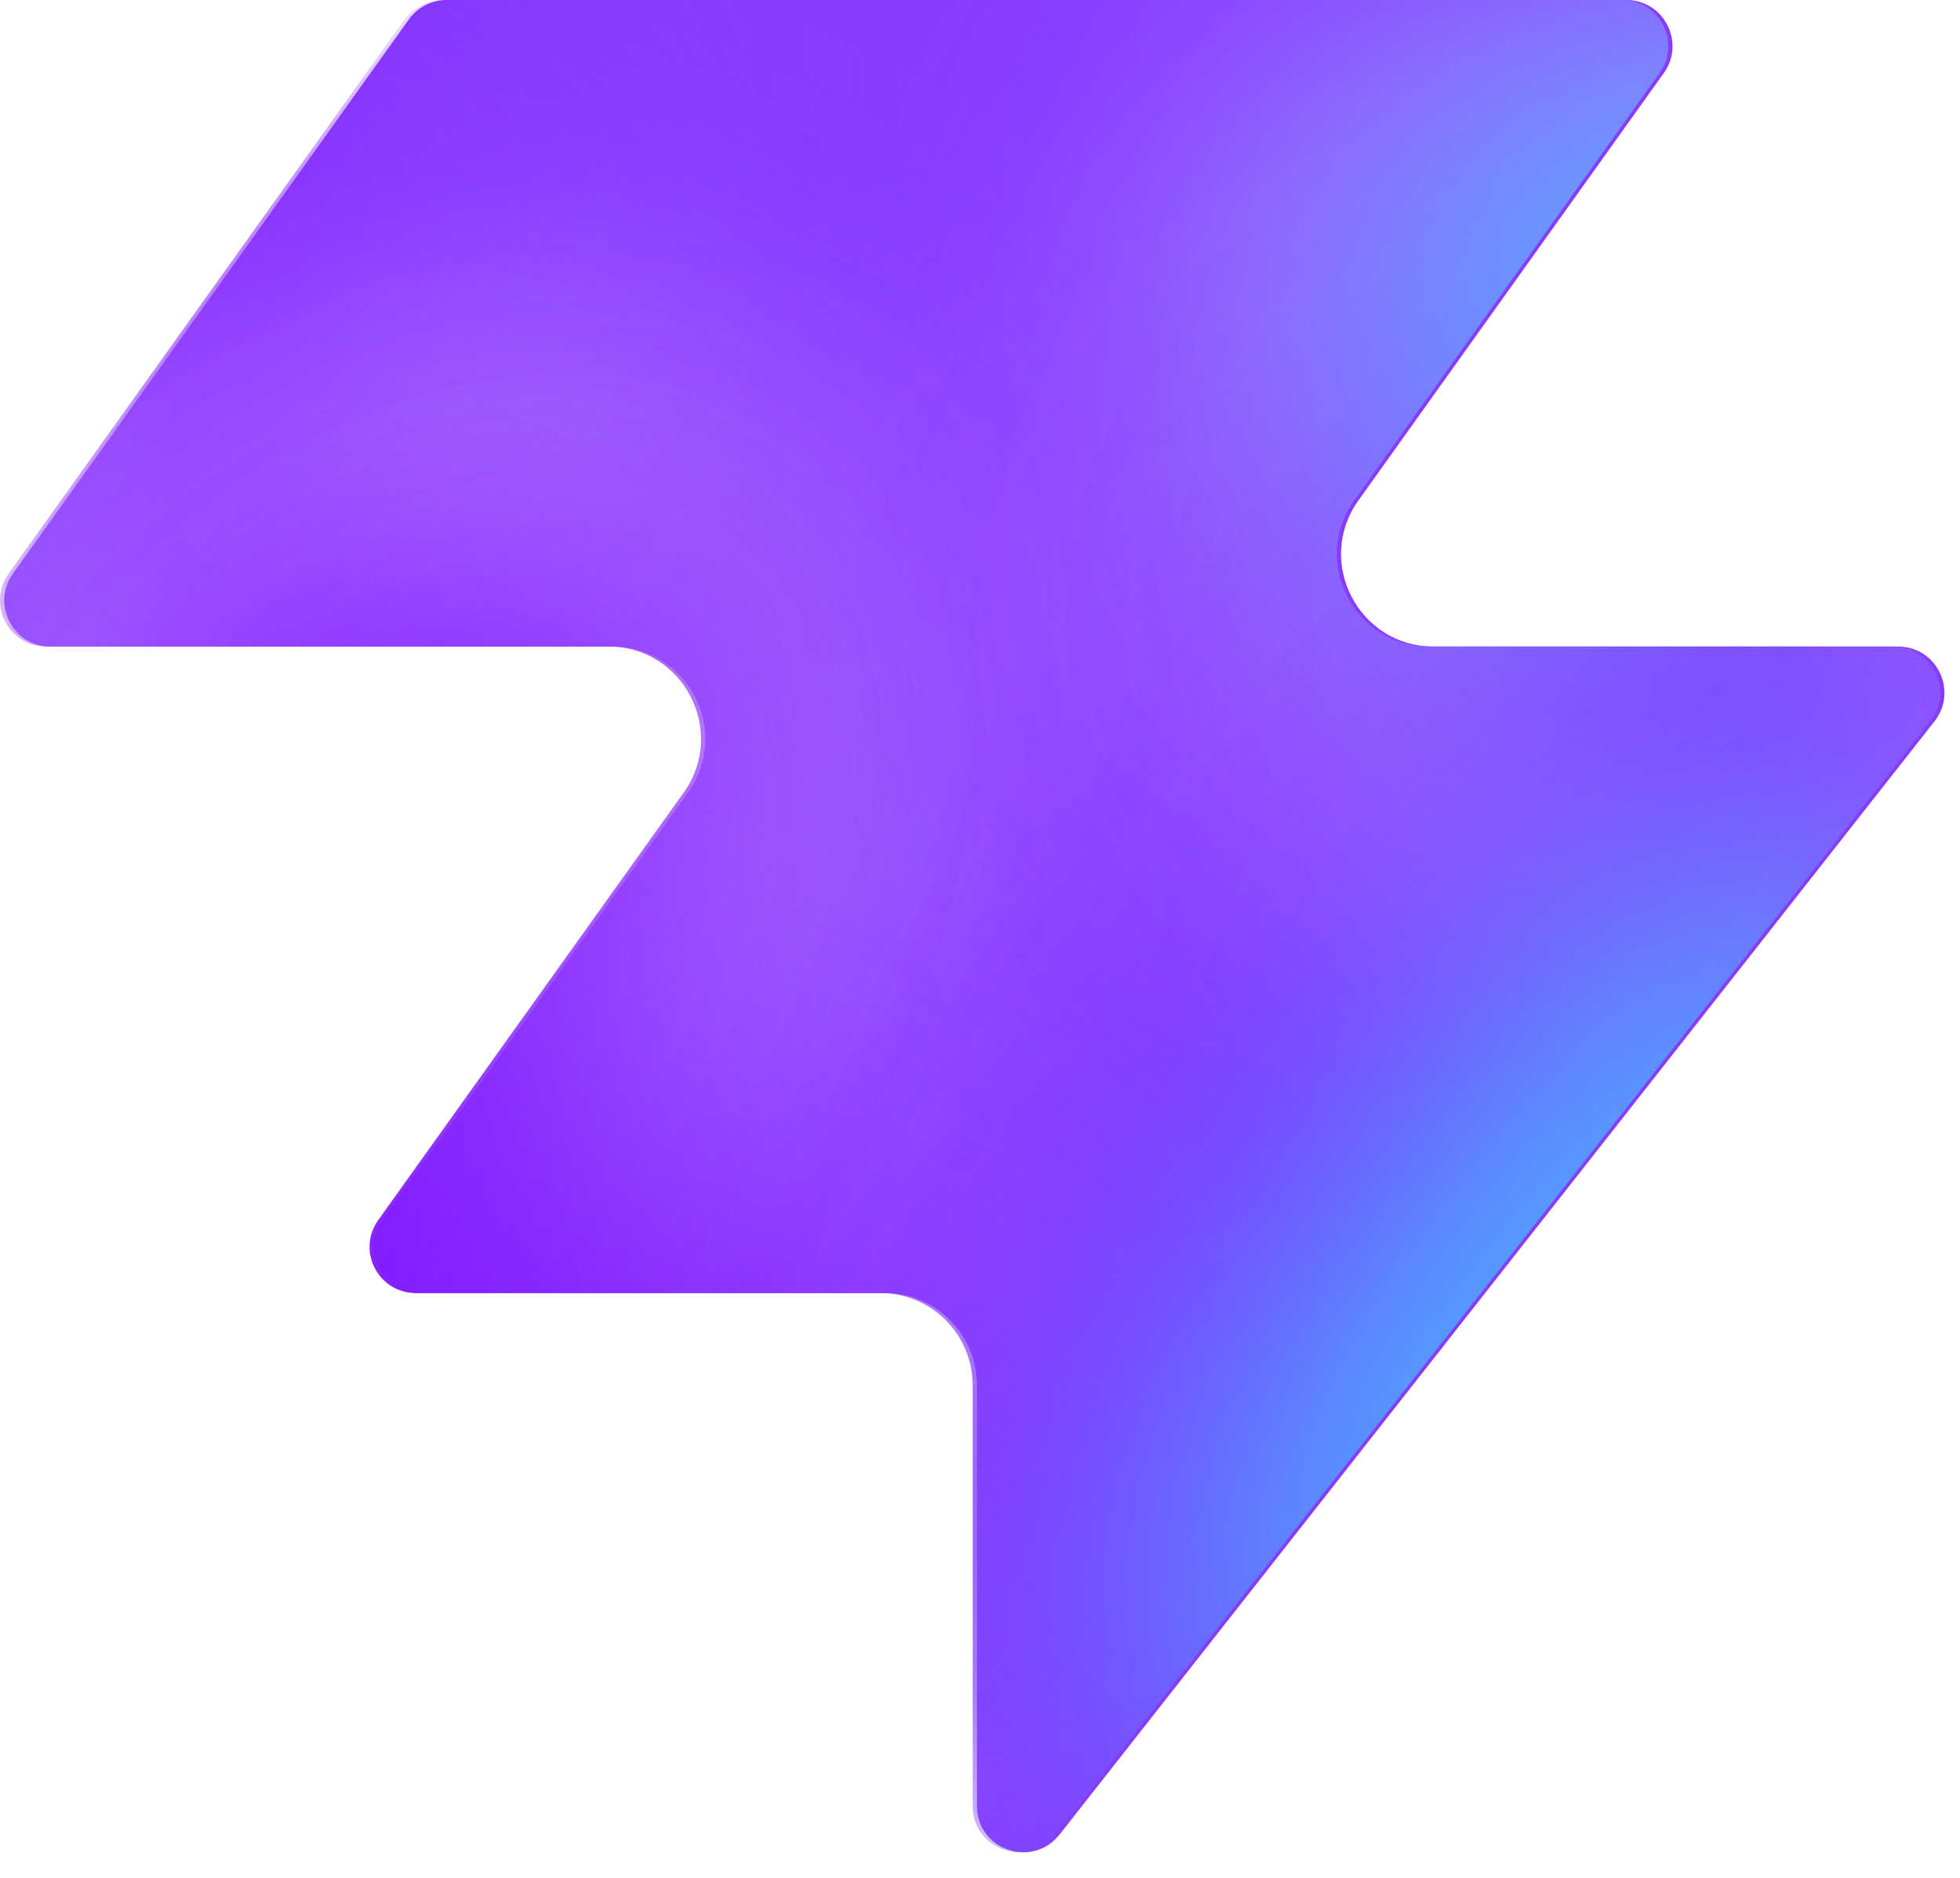
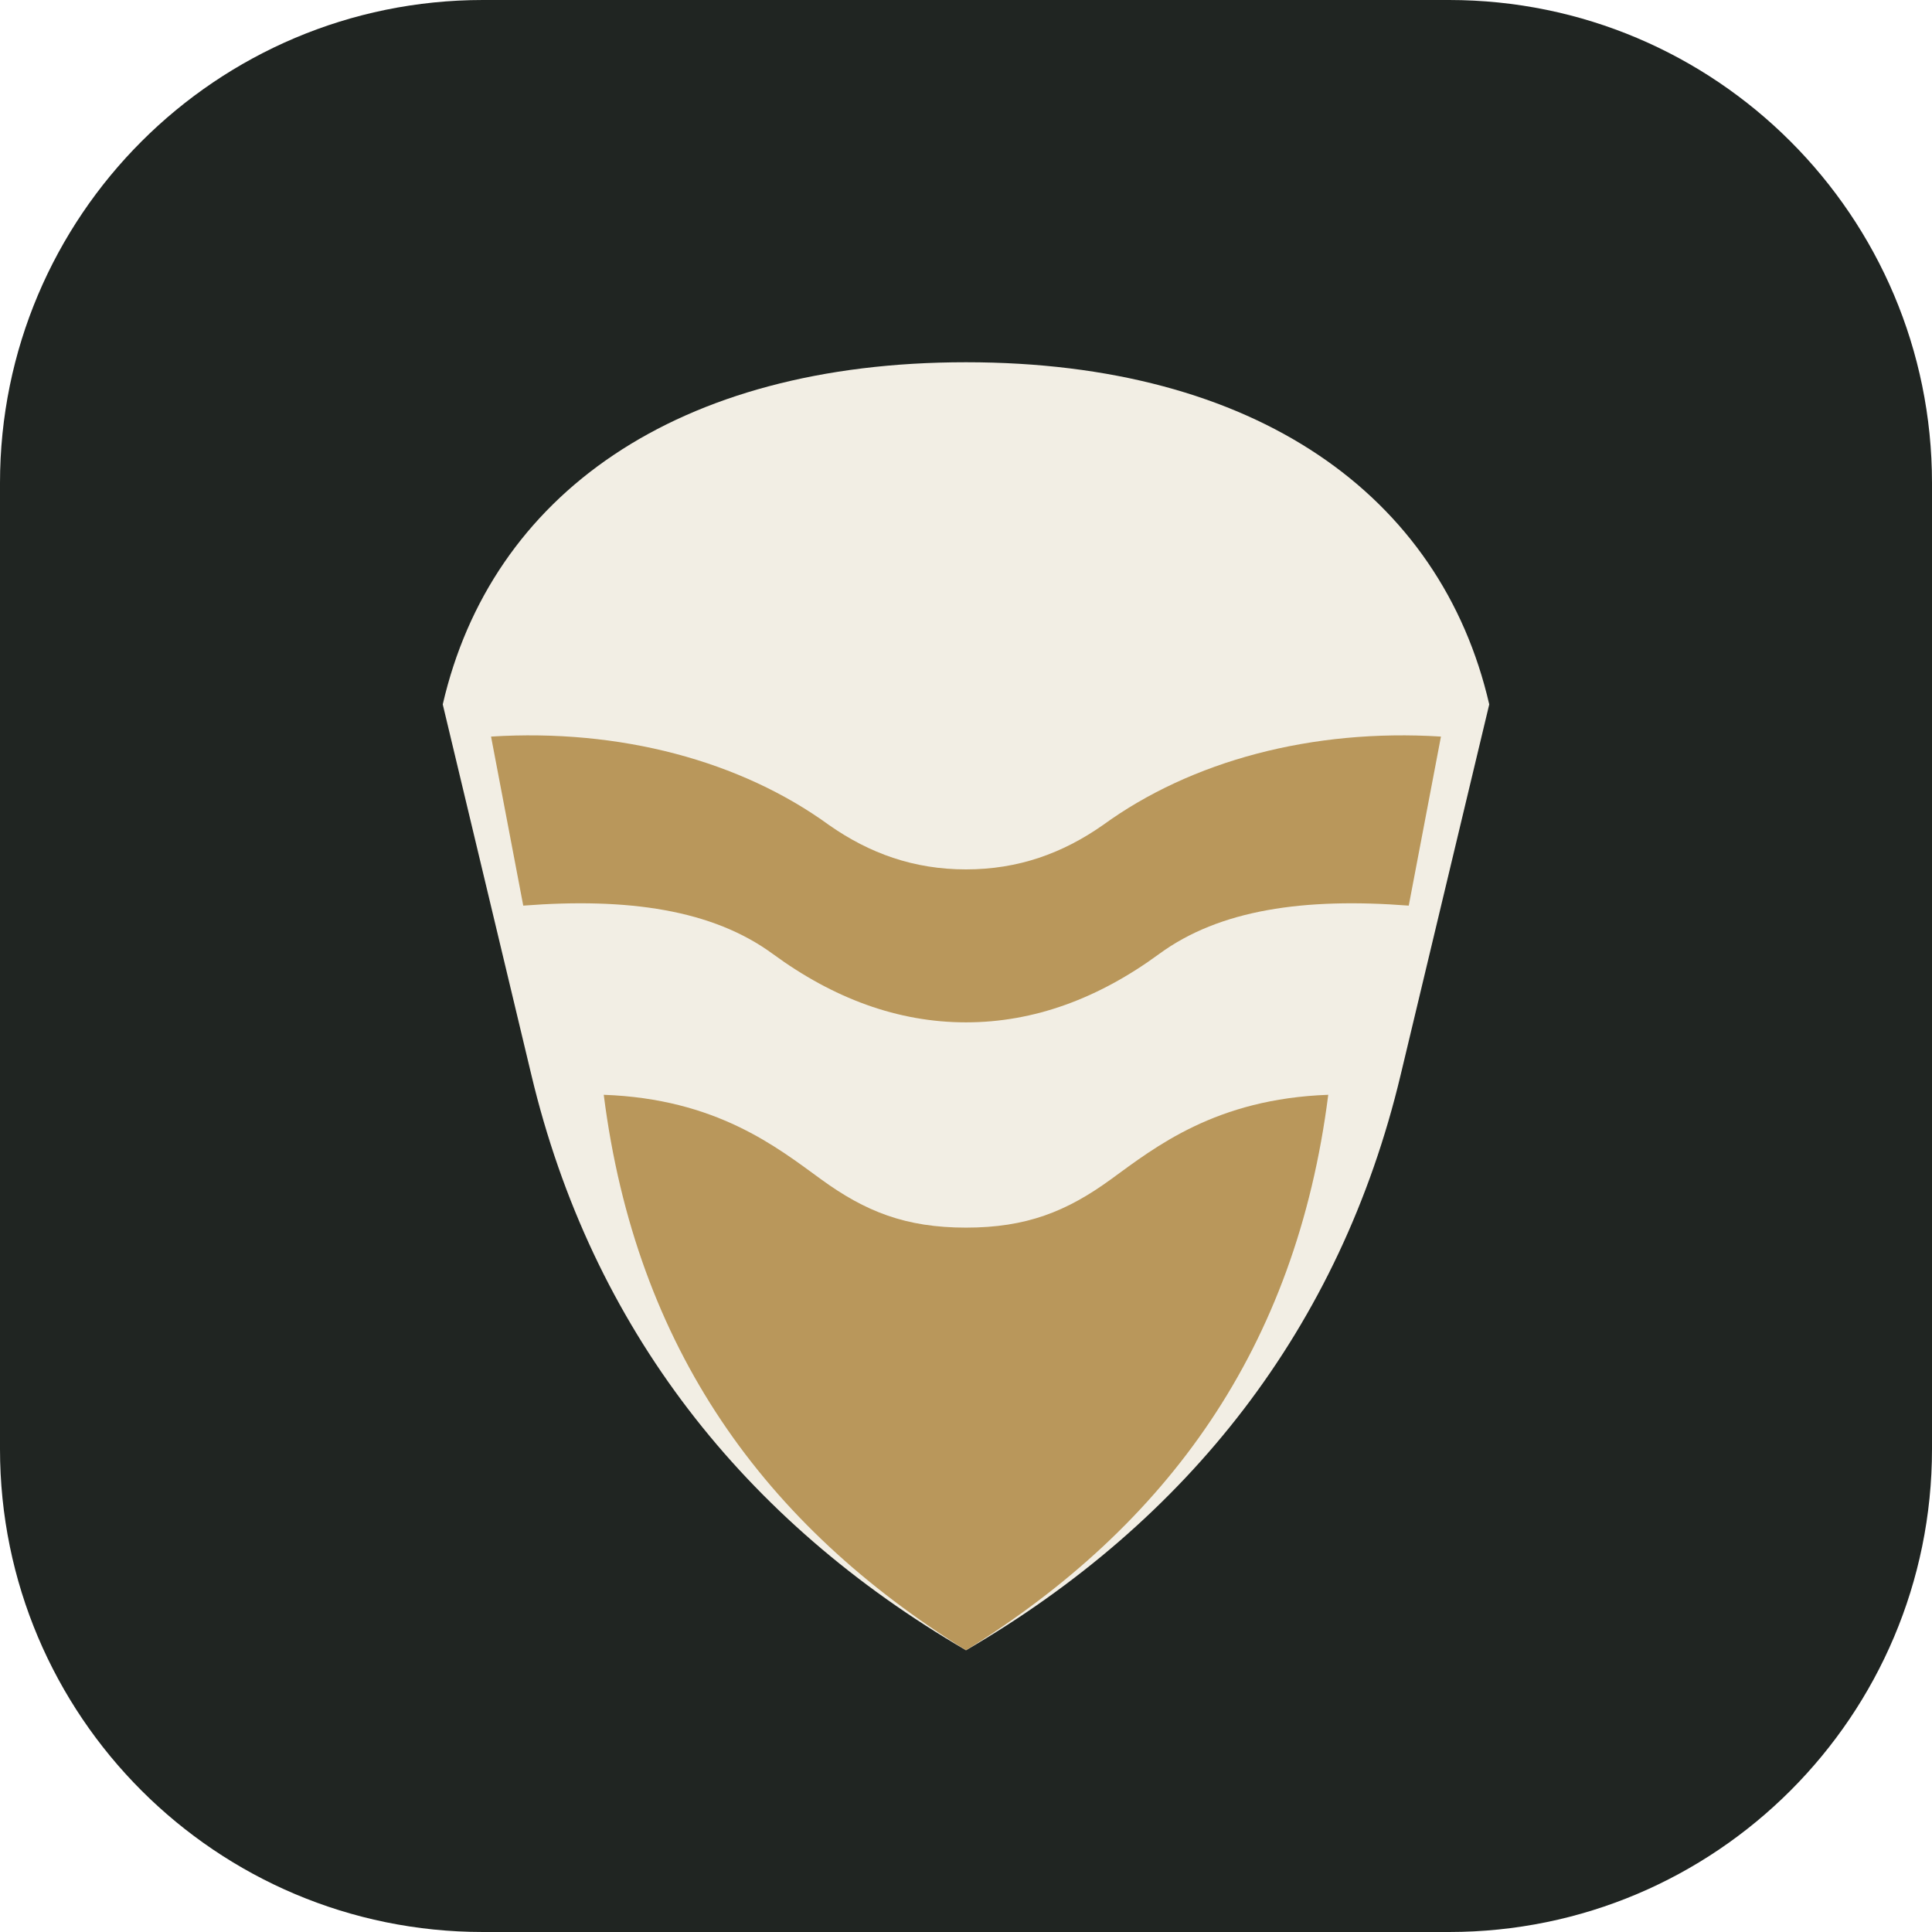
- <svg xmlns="http://www.w3.org/2000/svg" width="48" height="46" fill="none" viewBox="0 0 48 46">
-   <path fill="#863bff" d="M25.946 44.938c-.664.845-2.021.375-2.021-.698V33.937a2.26 2.26 0 0 0-2.262-2.262H10.287c-.92 0-1.456-1.04-.92-1.788l7.48-10.471c1.07-1.497 0-3.578-1.842-3.578H1.237c-.92 0-1.456-1.04-.92-1.788L10.013.474c.214-.297.556-.474.92-.474h28.894c.92 0 1.456 1.04.92 1.788l-7.48 10.471c-1.07 1.498 0 3.579 1.842 3.579h11.377c.943 0 1.473 1.088.89 1.83L25.947 44.94z" style="fill:#863bff;fill:color(display-p3 .525 .23 1);fill-opacity:1" />
-   <mask id="a" width="48" height="46" x="0" y="0" maskUnits="userSpaceOnUse" style="mask-type:alpha">
-     <path fill="#000" d="M25.842 44.938c-.664.844-2.021.375-2.021-.698V33.937a2.26 2.26 0 0 0-2.262-2.262H10.183c-.92 0-1.456-1.04-.92-1.788l7.48-10.471c1.07-1.498 0-3.579-1.842-3.579H1.133c-.92 0-1.456-1.04-.92-1.787L9.91.473c.214-.297.556-.474.92-.474h28.894c.92 0 1.456 1.04.92 1.788l-7.48 10.471c-1.07 1.498 0 3.578 1.842 3.578h11.377c.943 0 1.473 1.088.89 1.832L25.843 44.94z" style="fill:#000;fill-opacity:1" />
-   </mask>
-   <g mask="url(#a)">
-     <g filter="url(#b)">
-       <ellipse cx="5.508" cy="14.704" fill="#ede6ff" rx="5.508" ry="14.704" style="fill:#ede6ff;fill:color(display-p3 .927 .903 1);fill-opacity:1" transform="matrix(.00324 1 1 -.00324 -4.47 31.516)" />
-     </g>
-     <g filter="url(#c)">
-       <ellipse cx="10.399" cy="29.851" fill="#ede6ff" rx="10.399" ry="29.851" style="fill:#ede6ff;fill:color(display-p3 .927 .903 1);fill-opacity:1" transform="matrix(.00324 1 1 -.00324 -39.328 7.883)" />
-     </g>
-     <g filter="url(#d)">
-       <ellipse cx="5.508" cy="30.487" fill="#7e14ff" rx="5.508" ry="30.487" style="fill:#7e14ff;fill:color(display-p3 .492 .077 1);fill-opacity:1" transform="rotate(89.814 -25.913 -14.639)scale(1 -1)" />
-     </g>
-     <g filter="url(#e)">
-       <ellipse cx="5.508" cy="30.599" fill="#7e14ff" rx="5.508" ry="30.599" style="fill:#7e14ff;fill:color(display-p3 .492 .077 1);fill-opacity:1" transform="rotate(89.814 -32.644 -3.334)scale(1 -1)" />
-     </g>
-     <g filter="url(#f)">
-       <ellipse cx="5.508" cy="30.599" fill="#7e14ff" rx="5.508" ry="30.599" style="fill:#7e14ff;fill:color(display-p3 .492 .077 1);fill-opacity:1" transform="matrix(.00324 1 1 -.00324 -34.34 30.47)" />
-     </g>
-     <g filter="url(#g)">
-       <ellipse cx="14.072" cy="22.078" fill="#ede6ff" rx="14.072" ry="22.078" style="fill:#ede6ff;fill:color(display-p3 .927 .903 1);fill-opacity:1" transform="rotate(93.35 24.506 48.493)scale(-1 1)" />
-     </g>
-     <g filter="url(#h)">
-       <ellipse cx="3.47" cy="21.501" fill="#7e14ff" rx="3.47" ry="21.501" style="fill:#7e14ff;fill:color(display-p3 .492 .077 1);fill-opacity:1" transform="rotate(89.009 28.708 47.59)scale(-1 1)" />
-     </g>
-     <g filter="url(#i)">
-       <ellipse cx="3.47" cy="21.501" fill="#7e14ff" rx="3.47" ry="21.501" style="fill:#7e14ff;fill:color(display-p3 .492 .077 1);fill-opacity:1" transform="rotate(89.009 28.708 47.59)scale(-1 1)" />
-     </g>
-     <g filter="url(#j)">
-       <ellipse cx=".387" cy="8.972" fill="#7e14ff" rx="4.407" ry="29.108" style="fill:#7e14ff;fill:color(display-p3 .492 .077 1);fill-opacity:1" transform="rotate(39.51 .387 8.972)" />
-     </g>
-     <g filter="url(#k)">
-       <ellipse cx="47.523" cy="-6.092" fill="#7e14ff" rx="4.407" ry="29.108" style="fill:#7e14ff;fill:color(display-p3 .492 .077 1);fill-opacity:1" transform="rotate(37.892 47.523 -6.092)" />
-     </g>
-     <g filter="url(#l)">
-       <ellipse cx="41.412" cy="6.333" fill="#47bfff" rx="5.971" ry="9.665" style="fill:#47bfff;fill:color(display-p3 .28 .748 1);fill-opacity:1" transform="rotate(37.892 41.412 6.333)" />
-     </g>
-     <g filter="url(#m)">
-       <ellipse cx="-1.879" cy="38.332" fill="#7e14ff" rx="4.407" ry="29.108" style="fill:#7e14ff;fill:color(display-p3 .492 .077 1);fill-opacity:1" transform="rotate(37.892 -1.88 38.332)" />
-     </g>
-     <g filter="url(#n)">
-       <ellipse cx="-1.879" cy="38.332" fill="#7e14ff" rx="4.407" ry="29.108" style="fill:#7e14ff;fill:color(display-p3 .492 .077 1);fill-opacity:1" transform="rotate(37.892 -1.88 38.332)" />
-     </g>
-     <g filter="url(#o)">
-       <ellipse cx="35.651" cy="29.907" fill="#7e14ff" rx="4.407" ry="29.108" style="fill:#7e14ff;fill:color(display-p3 .492 .077 1);fill-opacity:1" transform="rotate(37.892 35.651 29.907)" />
-     </g>
-     <g filter="url(#p)">
-       <ellipse cx="38.418" cy="32.4" fill="#47bfff" rx="5.971" ry="15.297" style="fill:#47bfff;fill:color(display-p3 .28 .748 1);fill-opacity:1" transform="rotate(37.892 38.418 32.4)" />
-     </g>
-   </g>
-   <defs>
-     <filter id="b" width="60.045" height="41.654" x="-19.77" y="16.149" color-interpolation-filters="sRGB" filterUnits="userSpaceOnUse">
-       <feFlood flood-opacity="0" result="BackgroundImageFix" />
-       <feBlend in="SourceGraphic" in2="BackgroundImageFix" result="shape" />
-       <feGaussianBlur result="effect1_foregroundBlur_2002_17158" stdDeviation="7.659" />
-     </filter>
-     <filter id="c" width="90.34" height="51.437" x="-54.613" y="-7.533" color-interpolation-filters="sRGB" filterUnits="userSpaceOnUse">
-       <feFlood flood-opacity="0" result="BackgroundImageFix" />
-       <feBlend in="SourceGraphic" in2="BackgroundImageFix" result="shape" />
-       <feGaussianBlur result="effect1_foregroundBlur_2002_17158" stdDeviation="7.659" />
-     </filter>
-     <filter id="d" width="79.355" height="29.4" x="-49.64" y="2.03" color-interpolation-filters="sRGB" filterUnits="userSpaceOnUse">
-       <feFlood flood-opacity="0" result="BackgroundImageFix" />
-       <feBlend in="SourceGraphic" in2="BackgroundImageFix" result="shape" />
-       <feGaussianBlur result="effect1_foregroundBlur_2002_17158" stdDeviation="4.596" />
-     </filter>
-     <filter id="e" width="79.579" height="29.4" x="-45.045" y="20.029" color-interpolation-filters="sRGB" filterUnits="userSpaceOnUse">
-       <feFlood flood-opacity="0" result="BackgroundImageFix" />
-       <feBlend in="SourceGraphic" in2="BackgroundImageFix" result="shape" />
-       <feGaussianBlur result="effect1_foregroundBlur_2002_17158" stdDeviation="4.596" />
-     </filter>
-     <filter id="f" width="79.579" height="29.4" x="-43.513" y="21.178" color-interpolation-filters="sRGB" filterUnits="userSpaceOnUse">
-       <feFlood flood-opacity="0" result="BackgroundImageFix" />
-       <feBlend in="SourceGraphic" in2="BackgroundImageFix" result="shape" />
-       <feGaussianBlur result="effect1_foregroundBlur_2002_17158" stdDeviation="4.596" />
-     </filter>
-     <filter id="g" width="74.749" height="58.852" x="15.756" y="-17.901" color-interpolation-filters="sRGB" filterUnits="userSpaceOnUse">
-       <feFlood flood-opacity="0" result="BackgroundImageFix" />
-       <feBlend in="SourceGraphic" in2="BackgroundImageFix" result="shape" />
-       <feGaussianBlur result="effect1_foregroundBlur_2002_17158" stdDeviation="7.659" />
-     </filter>
-     <filter id="h" width="61.377" height="25.362" x="23.548" y="2.284" color-interpolation-filters="sRGB" filterUnits="userSpaceOnUse">
-       <feFlood flood-opacity="0" result="BackgroundImageFix" />
-       <feBlend in="SourceGraphic" in2="BackgroundImageFix" result="shape" />
-       <feGaussianBlur result="effect1_foregroundBlur_2002_17158" stdDeviation="4.596" />
-     </filter>
-     <filter id="i" width="61.377" height="25.362" x="23.548" y="2.284" color-interpolation-filters="sRGB" filterUnits="userSpaceOnUse">
-       <feFlood flood-opacity="0" result="BackgroundImageFix" />
-       <feBlend in="SourceGraphic" in2="BackgroundImageFix" result="shape" />
-       <feGaussianBlur result="effect1_foregroundBlur_2002_17158" stdDeviation="4.596" />
-     </filter>
-     <filter id="j" width="56.045" height="63.649" x="-27.636" y="-22.853" color-interpolation-filters="sRGB" filterUnits="userSpaceOnUse">
-       <feFlood flood-opacity="0" result="BackgroundImageFix" />
-       <feBlend in="SourceGraphic" in2="BackgroundImageFix" result="shape" />
-       <feGaussianBlur result="effect1_foregroundBlur_2002_17158" stdDeviation="4.596" />
-     </filter>
-     <filter id="k" width="54.814" height="64.646" x="20.116" y="-38.415" color-interpolation-filters="sRGB" filterUnits="userSpaceOnUse">
-       <feFlood flood-opacity="0" result="BackgroundImageFix" />
-       <feBlend in="SourceGraphic" in2="BackgroundImageFix" result="shape" />
-       <feGaussianBlur result="effect1_foregroundBlur_2002_17158" stdDeviation="4.596" />
-     </filter>
-     <filter id="l" width="33.541" height="35.313" x="24.641" y="-11.323" color-interpolation-filters="sRGB" filterUnits="userSpaceOnUse">
-       <feFlood flood-opacity="0" result="BackgroundImageFix" />
-       <feBlend in="SourceGraphic" in2="BackgroundImageFix" result="shape" />
-       <feGaussianBlur result="effect1_foregroundBlur_2002_17158" stdDeviation="4.596" />
-     </filter>
-     <filter id="m" width="54.814" height="64.646" x="-29.286" y="6.009" color-interpolation-filters="sRGB" filterUnits="userSpaceOnUse">
-       <feFlood flood-opacity="0" result="BackgroundImageFix" />
-       <feBlend in="SourceGraphic" in2="BackgroundImageFix" result="shape" />
-       <feGaussianBlur result="effect1_foregroundBlur_2002_17158" stdDeviation="4.596" />
-     </filter>
-     <filter id="n" width="54.814" height="64.646" x="-29.286" y="6.009" color-interpolation-filters="sRGB" filterUnits="userSpaceOnUse">
-       <feFlood flood-opacity="0" result="BackgroundImageFix" />
-       <feBlend in="SourceGraphic" in2="BackgroundImageFix" result="shape" />
-       <feGaussianBlur result="effect1_foregroundBlur_2002_17158" stdDeviation="4.596" />
-     </filter>
-     <filter id="o" width="54.814" height="64.646" x="8.244" y="-2.416" color-interpolation-filters="sRGB" filterUnits="userSpaceOnUse">
-       <feFlood flood-opacity="0" result="BackgroundImageFix" />
-       <feBlend in="SourceGraphic" in2="BackgroundImageFix" result="shape" />
-       <feGaussianBlur result="effect1_foregroundBlur_2002_17158" stdDeviation="4.596" />
-     </filter>
-     <filter id="p" width="39.409" height="43.623" x="18.713" y="10.588" color-interpolation-filters="sRGB" filterUnits="userSpaceOnUse">
-       <feFlood flood-opacity="0" result="BackgroundImageFix" />
-       <feBlend in="SourceGraphic" in2="BackgroundImageFix" result="shape" />
-       <feGaussianBlur result="effect1_foregroundBlur_2002_17158" stdDeviation="4.596" />
-     </filter>
-   </defs>
+ <svg xmlns="http://www.w3.org/2000/svg" viewBox="0 0 48 48">
+   <rect width="48" height="48" rx="12" fill="#202522" />
+   <path d="M11 17.5c1.2-5.2 5.8-8.5 13-8.5s11.8 3.3 13 8.5l-2.2 9.2c-1.5 6.3-5.3 11.1-10.8 14.3-5.5-3.2-9.3-8-10.8-14.3L11 17.5Z" fill="#f2eee4" />
+   <path d="M12.2 18.3c3.2-.2 6.2.6 8.4 2.2 1 .7 2.1 1.1 3.4 1.1s2.4-.4 3.4-1.1c2.2-1.6 5.2-2.4 8.4-2.2l-.8 4.2c-2.6-.2-4.7.1-6.2 1.2-1.5 1.1-3.1 1.7-4.8 1.7s-3.3-.6-4.8-1.7c-1.5-1.1-3.6-1.4-6.2-1.2l-.8-4.2Z" fill="#b9975b" />
+   <path d="M15 27.2c2.8.1 4.3 1.3 5.4 2.1 1.1.8 2.1 1.2 3.6 1.2s2.5-.4 3.6-1.2c1.1-.8 2.6-2 5.4-2.1-.8 6.3-4 10.7-9 13.8-5-3.1-8.2-7.5-9-13.8Z" fill="#b9975b" />
</svg>
